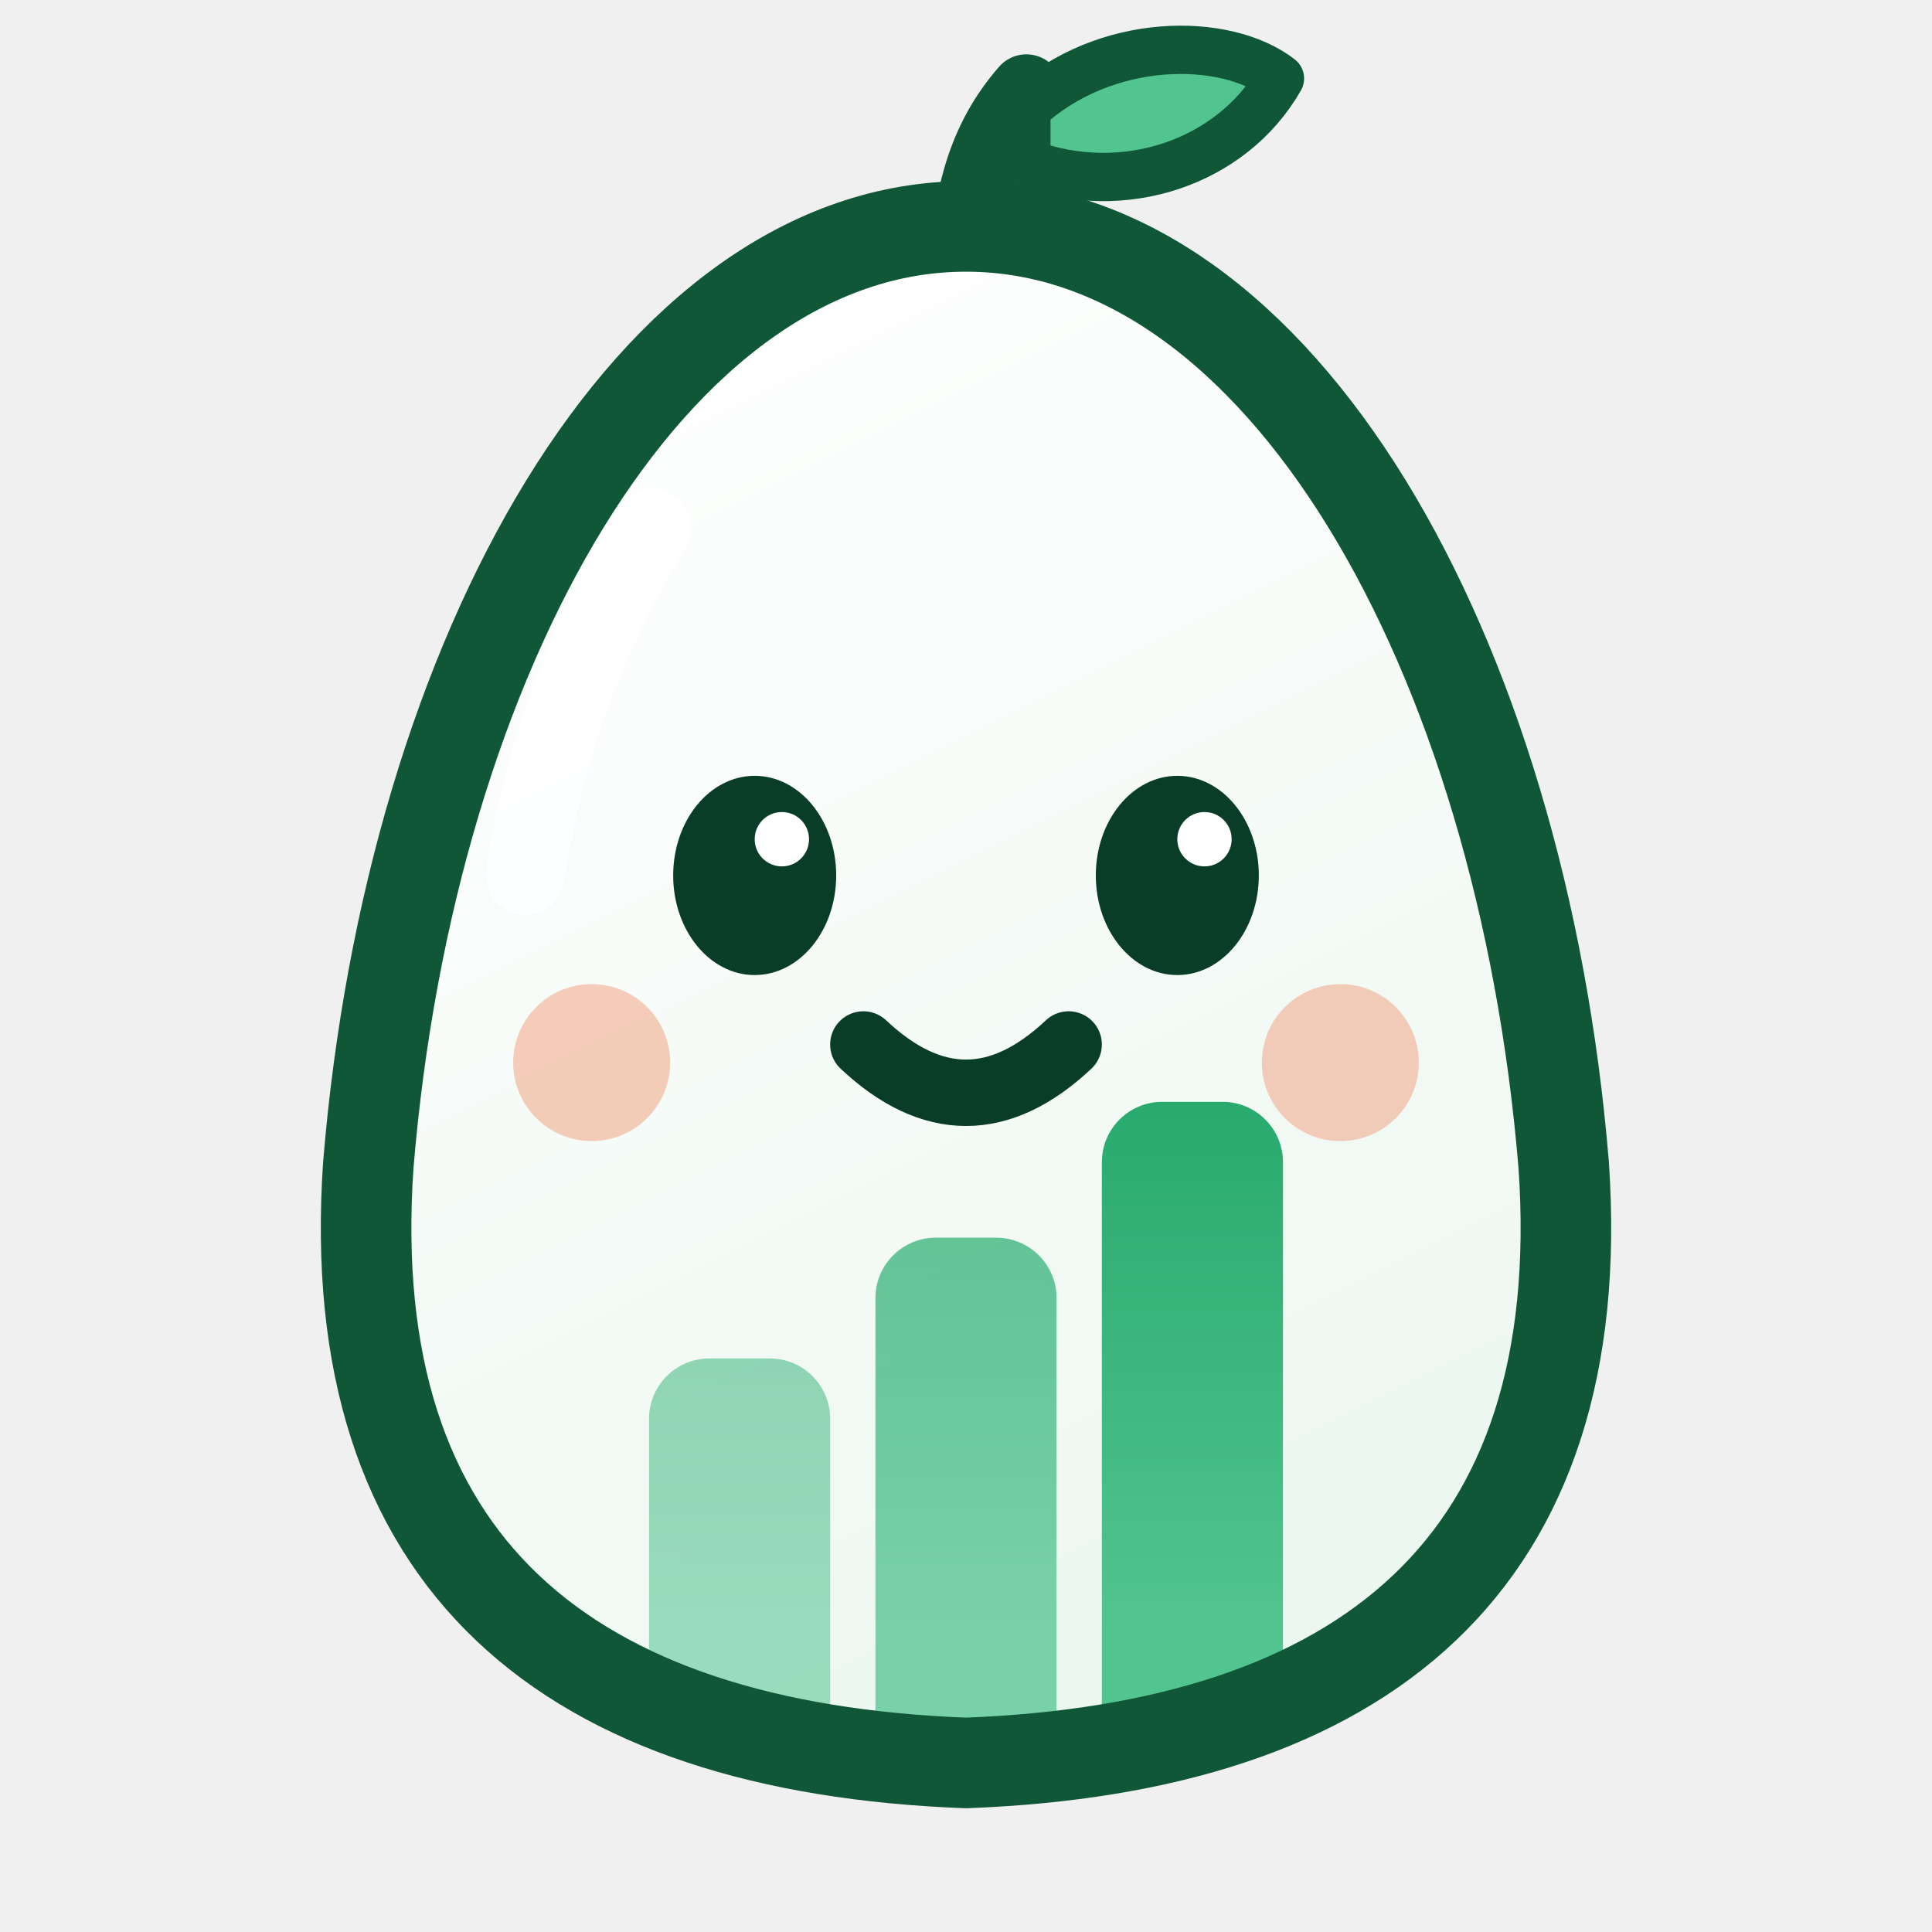
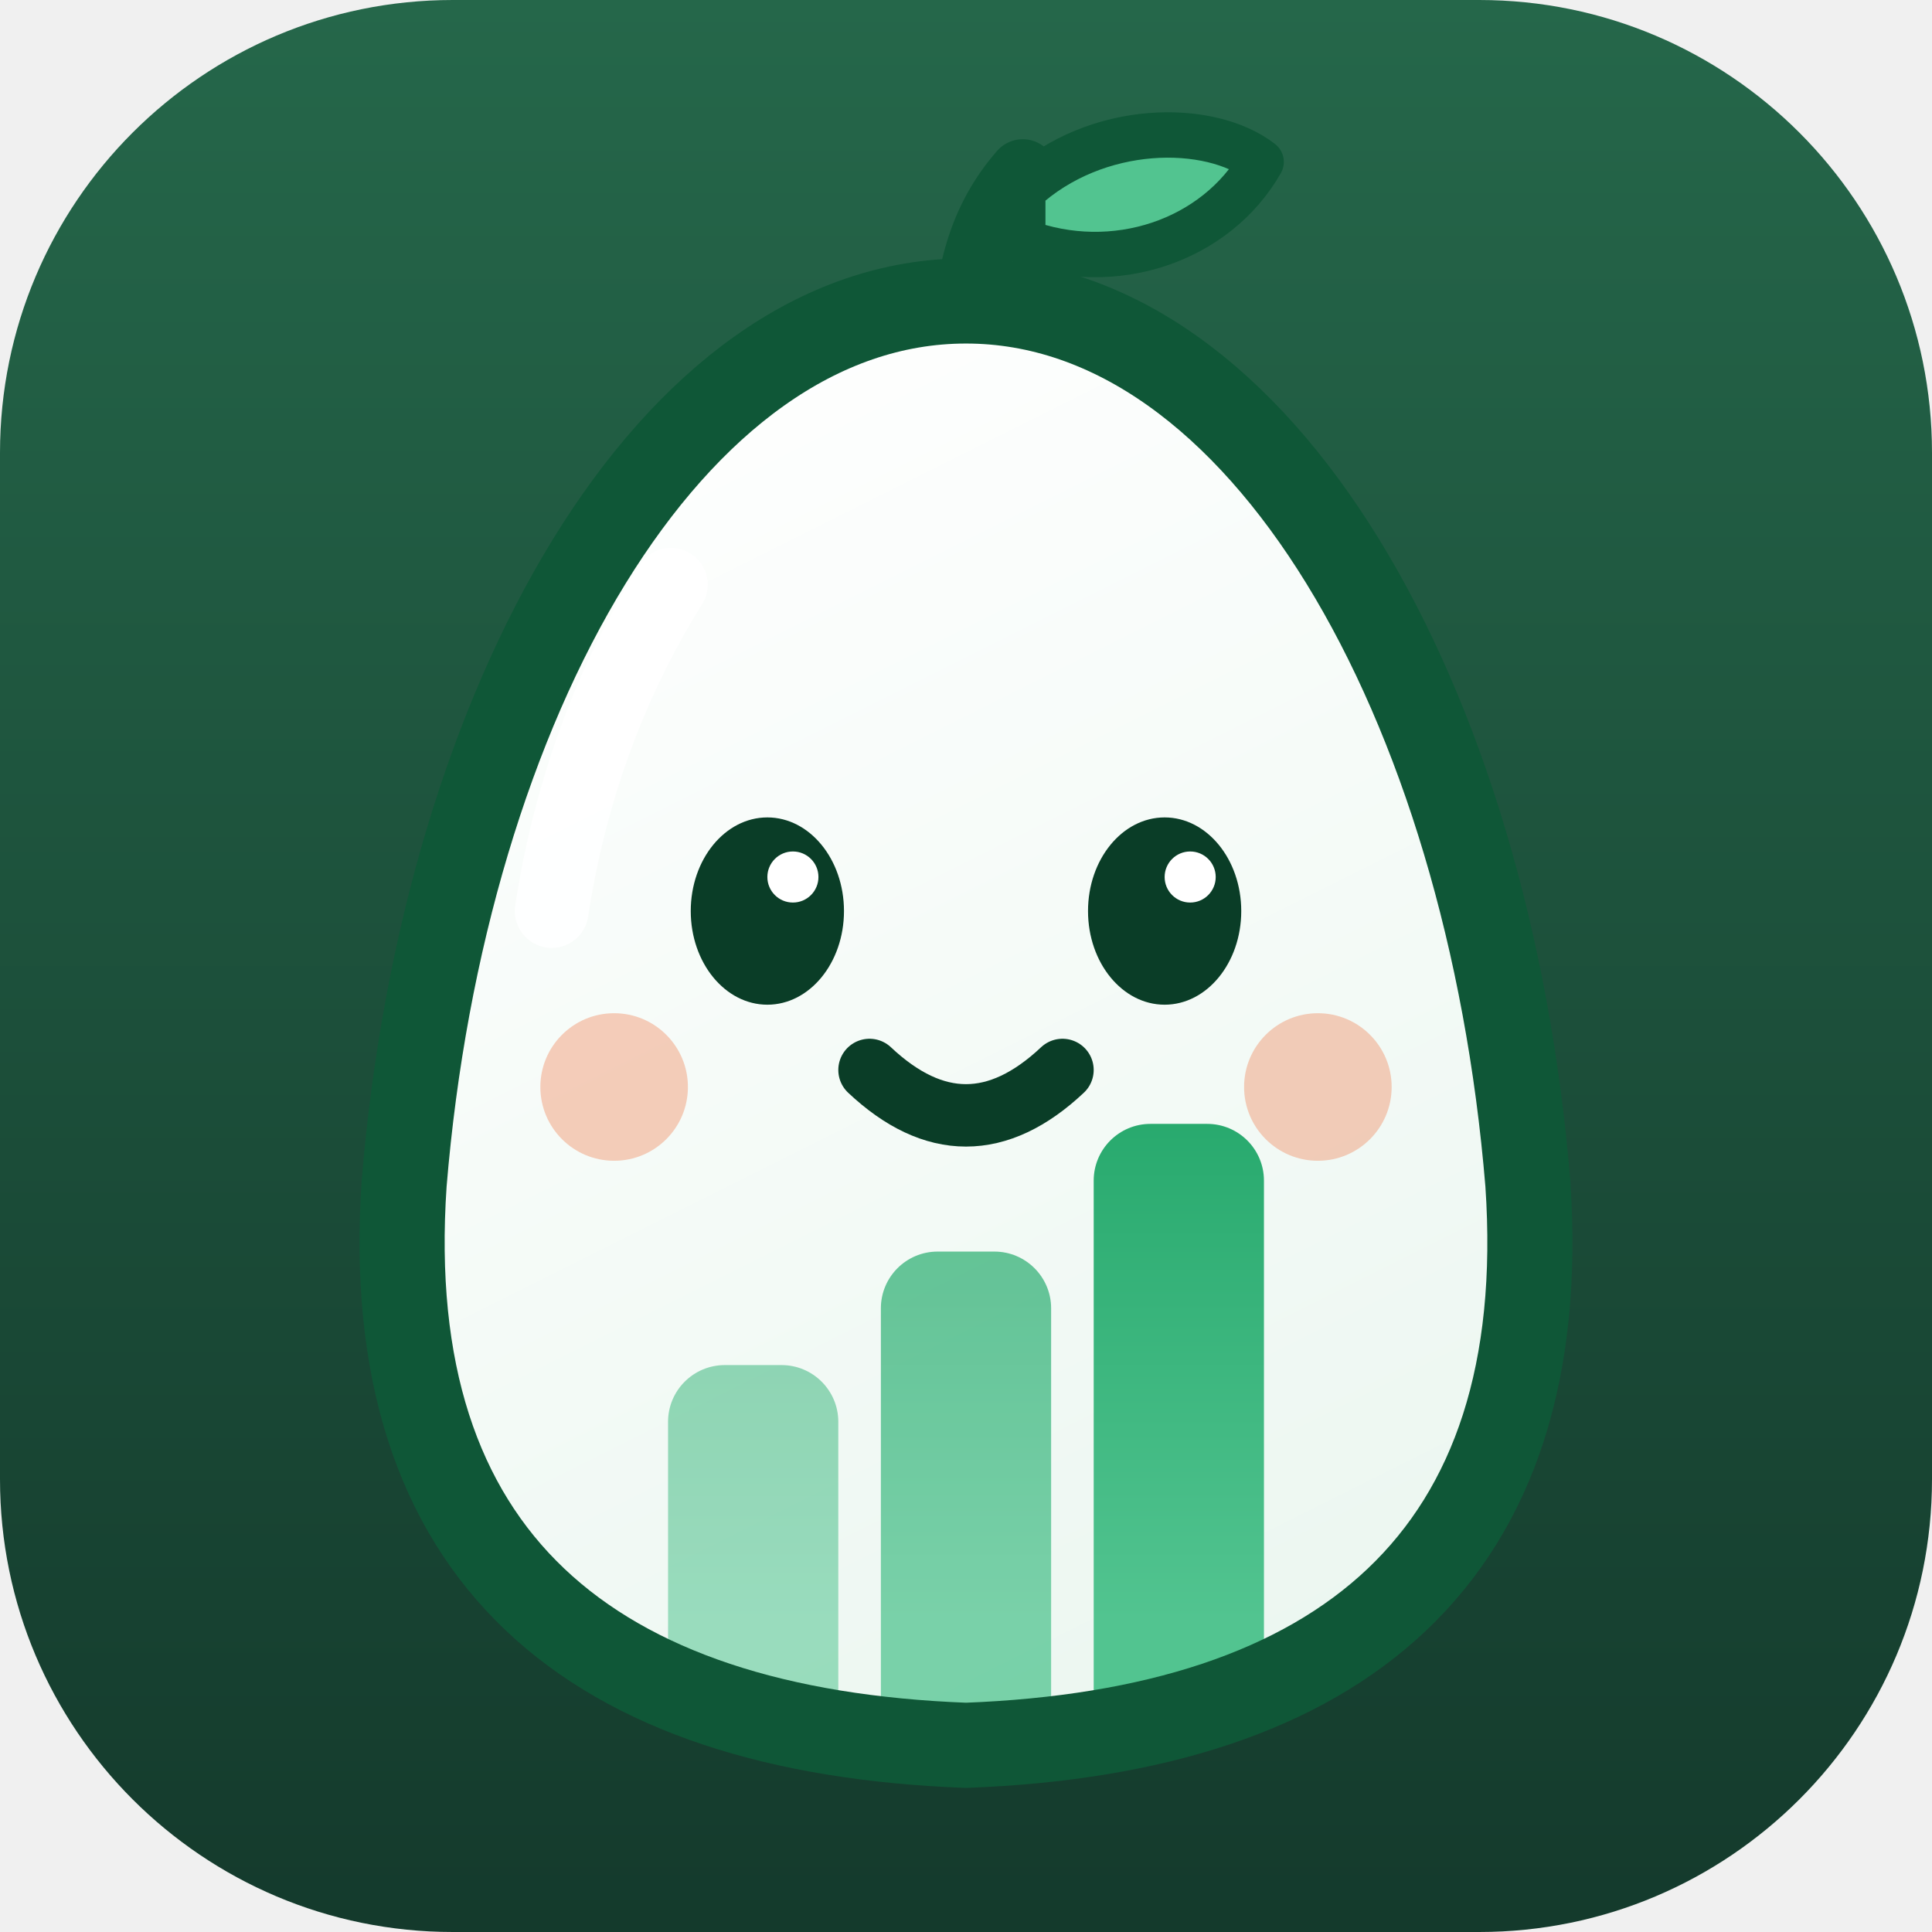
- <svg xmlns="http://www.w3.org/2000/svg" viewBox="0 0 64 64" fill="none" role="img" aria-label="Nest">
+ <svg xmlns="http://www.w3.org/2000/svg" viewBox="0 0 64 64" role="img" aria-label="Nest">
  <defs>
-     <linearGradient id="nest-shell" x1="20" y1="8" x2="46" y2="60" gradientUnits="userSpaceOnUse">
-       <stop offset="0" stop-color="#FFFFFF" />
-       <stop offset="1" stop-color="#EAF6EF" />
+     <linearGradient id="t-tile" x1="0" y1="0" x2="0" y2="64" gradientUnits="userSpaceOnUse">
+       <stop offset="0" stop-color="#25674A" />
+       <stop offset="1" stop-color="#143A2C" />
    </linearGradient>
-     <linearGradient id="nest-bar" x1="0" y1="36" x2="0" y2="54" gradientUnits="userSpaceOnUse">
-       <stop offset="0" stop-color="#27A96D" />
-       <stop offset="1" stop-color="#52C490" />
-     </linearGradient>
-     <clipPath id="nest-inside">
-       <path d="M32 7.5C21.6 7.5 13.6 21.6 12.2 38.6C11.3 51.8 18.8 57.9 32 58.4C45.2 57.9 52.7 51.8 51.8 38.6C50.4 21.6 42.4 7.5 32 7.5Z" />
-     </clipPath>
  </defs>
-   <path d="M32 9.5C32 6.6 32.6 4.6 34 3" stroke="#0F5737" stroke-width="2.4" stroke-linecap="round" />
-   <path d="M34 3.6C36.6 1.2 40.6 1.2 42.4 2.6C40.8 5.4 37.2 6.6 34 5.4Z" fill="#52C490" stroke="#0F5737" stroke-width="1.6" stroke-linejoin="round" />
-   <path d="M32 7.5C21.6 7.5 13.6 21.6 12.2 38.6C11.3 51.8 18.8 57.9 32 58.4C45.2 57.9 52.7 51.8 51.8 38.6C50.4 21.6 42.4 7.5 32 7.5Z" fill="url(#nest-shell)" />
-   <g clip-path="url(#nest-inside)">
-     <rect x="21.5" y="45" width="6" height="16" rx="2" fill="url(#nest-bar)" opacity="0.55" />
-     <rect x="29" y="41" width="6" height="20" rx="2" fill="url(#nest-bar)" opacity="0.75" />
-     <rect x="36.5" y="36.5" width="6" height="25" rx="2" fill="url(#nest-bar)" />
-   </g>
-   <path d="M32 7.5C21.6 7.5 13.6 21.6 12.2 38.6C11.3 51.8 18.8 57.9 32 58.4C45.2 57.9 52.7 51.8 51.8 38.6C50.4 21.6 42.4 7.5 32 7.5Z" stroke="#0F5737" stroke-width="3" stroke-linejoin="round" />
-   <path d="M21.6 17.5C19.4 21 18 25 17.4 29" stroke="#FFFFFF" stroke-width="2.6" stroke-linecap="round" opacity="0.9" />
-   <ellipse cx="25" cy="29" rx="2.7" ry="3.3" fill="#0A3D27" />
-   <ellipse cx="39" cy="29" rx="2.7" ry="3.3" fill="#0A3D27" />
-   <circle cx="25.9" cy="27.8" r="0.9" fill="#FFFFFF" />
-   <circle cx="39.9" cy="27.8" r="0.9" fill="#FFFFFF" />
-   <circle cx="19.6" cy="35.2" r="2.6" fill="#F0926A" opacity="0.45" />
-   <circle cx="44.4" cy="35.2" r="2.6" fill="#F0926A" opacity="0.45" />
-   <path d="M28.6 34.6Q32 37.8 35.4 34.6" stroke="#0A3D27" stroke-width="2.2" stroke-linecap="round" />
+   <rect width="64" height="64" rx="15" fill="url(#t-tile)" />
+   <svg x="1.92" y="2.92" width="60.16" height="60.16" viewBox="0 0 64 64" fill="none">
+     <defs>
+       <linearGradient id="t-nest-shell" x1="20" y1="8" x2="46" y2="60" gradientUnits="userSpaceOnUse">
+         <stop offset="0" stop-color="#FFFFFF" />
+         <stop offset="1" stop-color="#EAF6EF" />
+       </linearGradient>
+       <linearGradient id="t-nest-bar" x1="0" y1="36" x2="0" y2="54" gradientUnits="userSpaceOnUse">
+         <stop offset="0" stop-color="#27A96D" />
+         <stop offset="1" stop-color="#52C490" />
+       </linearGradient>
+       <clipPath id="t-nest-inside">
+         <path d="M32 7.5C21.6 7.5 13.6 21.6 12.2 38.6C11.3 51.8 18.8 57.9 32 58.4C45.2 57.9 52.7 51.8 51.8 38.6C50.4 21.6 42.4 7.5 32 7.5Z" />
+       </clipPath>
+     </defs>
+     <path d="M32 9.5C32 6.6 32.6 4.6 34 3" stroke="#0F5737" stroke-width="2.4" stroke-linecap="round" />
+     <path d="M34 3.6C36.6 1.2 40.6 1.2 42.4 2.6C40.8 5.4 37.2 6.6 34 5.4Z" fill="#52C490" stroke="#0F5737" stroke-width="1.6" stroke-linejoin="round" />
+     <path d="M32 7.5C21.6 7.5 13.6 21.6 12.2 38.6C11.3 51.8 18.8 57.9 32 58.4C45.2 57.9 52.7 51.8 51.8 38.6C50.4 21.6 42.4 7.5 32 7.5Z" fill="url(#t-nest-shell)" />
+     <g clip-path="url(#t-nest-inside)">
+       <rect x="21.5" y="45" width="6" height="16" rx="2" fill="url(#t-nest-bar)" opacity="0.55" />
+       <rect x="29" y="41" width="6" height="20" rx="2" fill="url(#t-nest-bar)" opacity="0.75" />
+       <rect x="36.5" y="36.5" width="6" height="25" rx="2" fill="url(#t-nest-bar)" />
+     </g>
+     <path d="M32 7.5C21.6 7.5 13.6 21.6 12.2 38.6C11.3 51.8 18.8 57.9 32 58.4C45.2 57.9 52.7 51.8 51.8 38.6C50.4 21.6 42.4 7.5 32 7.5Z" stroke="#0F5737" stroke-width="3" stroke-linejoin="round" />
+     <path d="M21.6 17.5C19.4 21 18 25 17.4 29" stroke="#FFFFFF" stroke-width="2.6" stroke-linecap="round" opacity="0.9" />
+     <ellipse cx="25" cy="29" rx="2.7" ry="3.3" fill="#0A3D27" />
+     <ellipse cx="39" cy="29" rx="2.7" ry="3.3" fill="#0A3D27" />
+     <circle cx="25.9" cy="27.8" r="0.9" fill="#FFFFFF" />
+     <circle cx="39.9" cy="27.8" r="0.9" fill="#FFFFFF" />
+     <circle cx="19.6" cy="35.2" r="2.6" fill="#F0926A" opacity="0.45" />
+     <circle cx="44.4" cy="35.2" r="2.6" fill="#F0926A" opacity="0.45" />
+     <path d="M28.6 34.6Q32 37.8 35.4 34.6" stroke="#0A3D27" stroke-width="2.2" stroke-linecap="round" />
+   </svg>
</svg>
